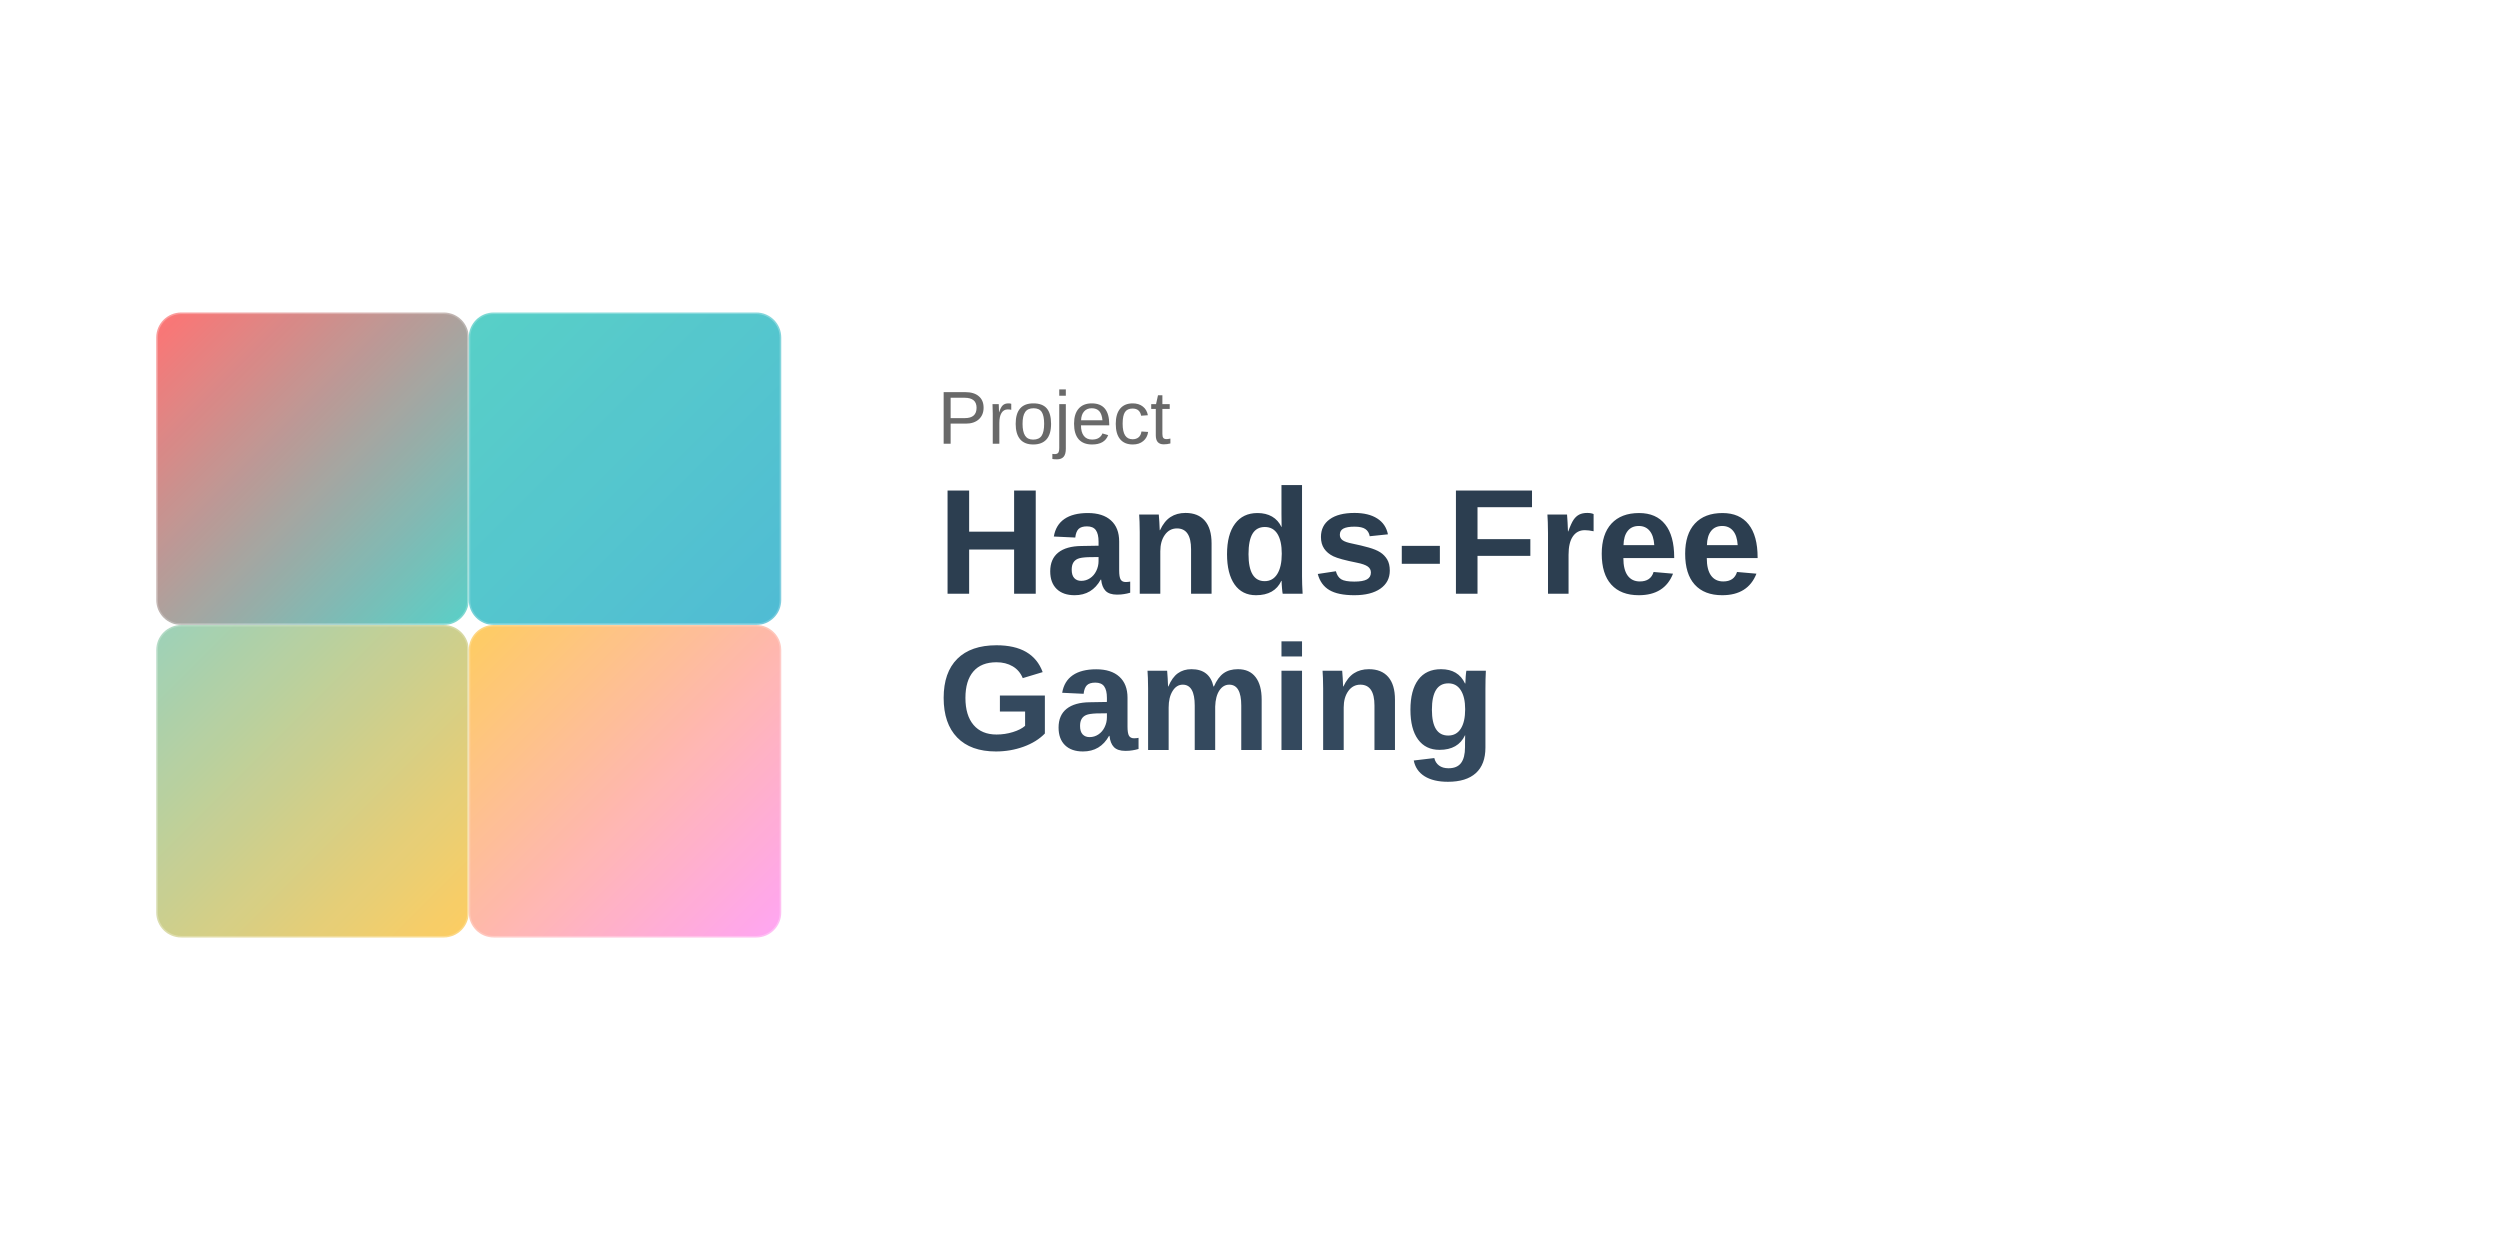
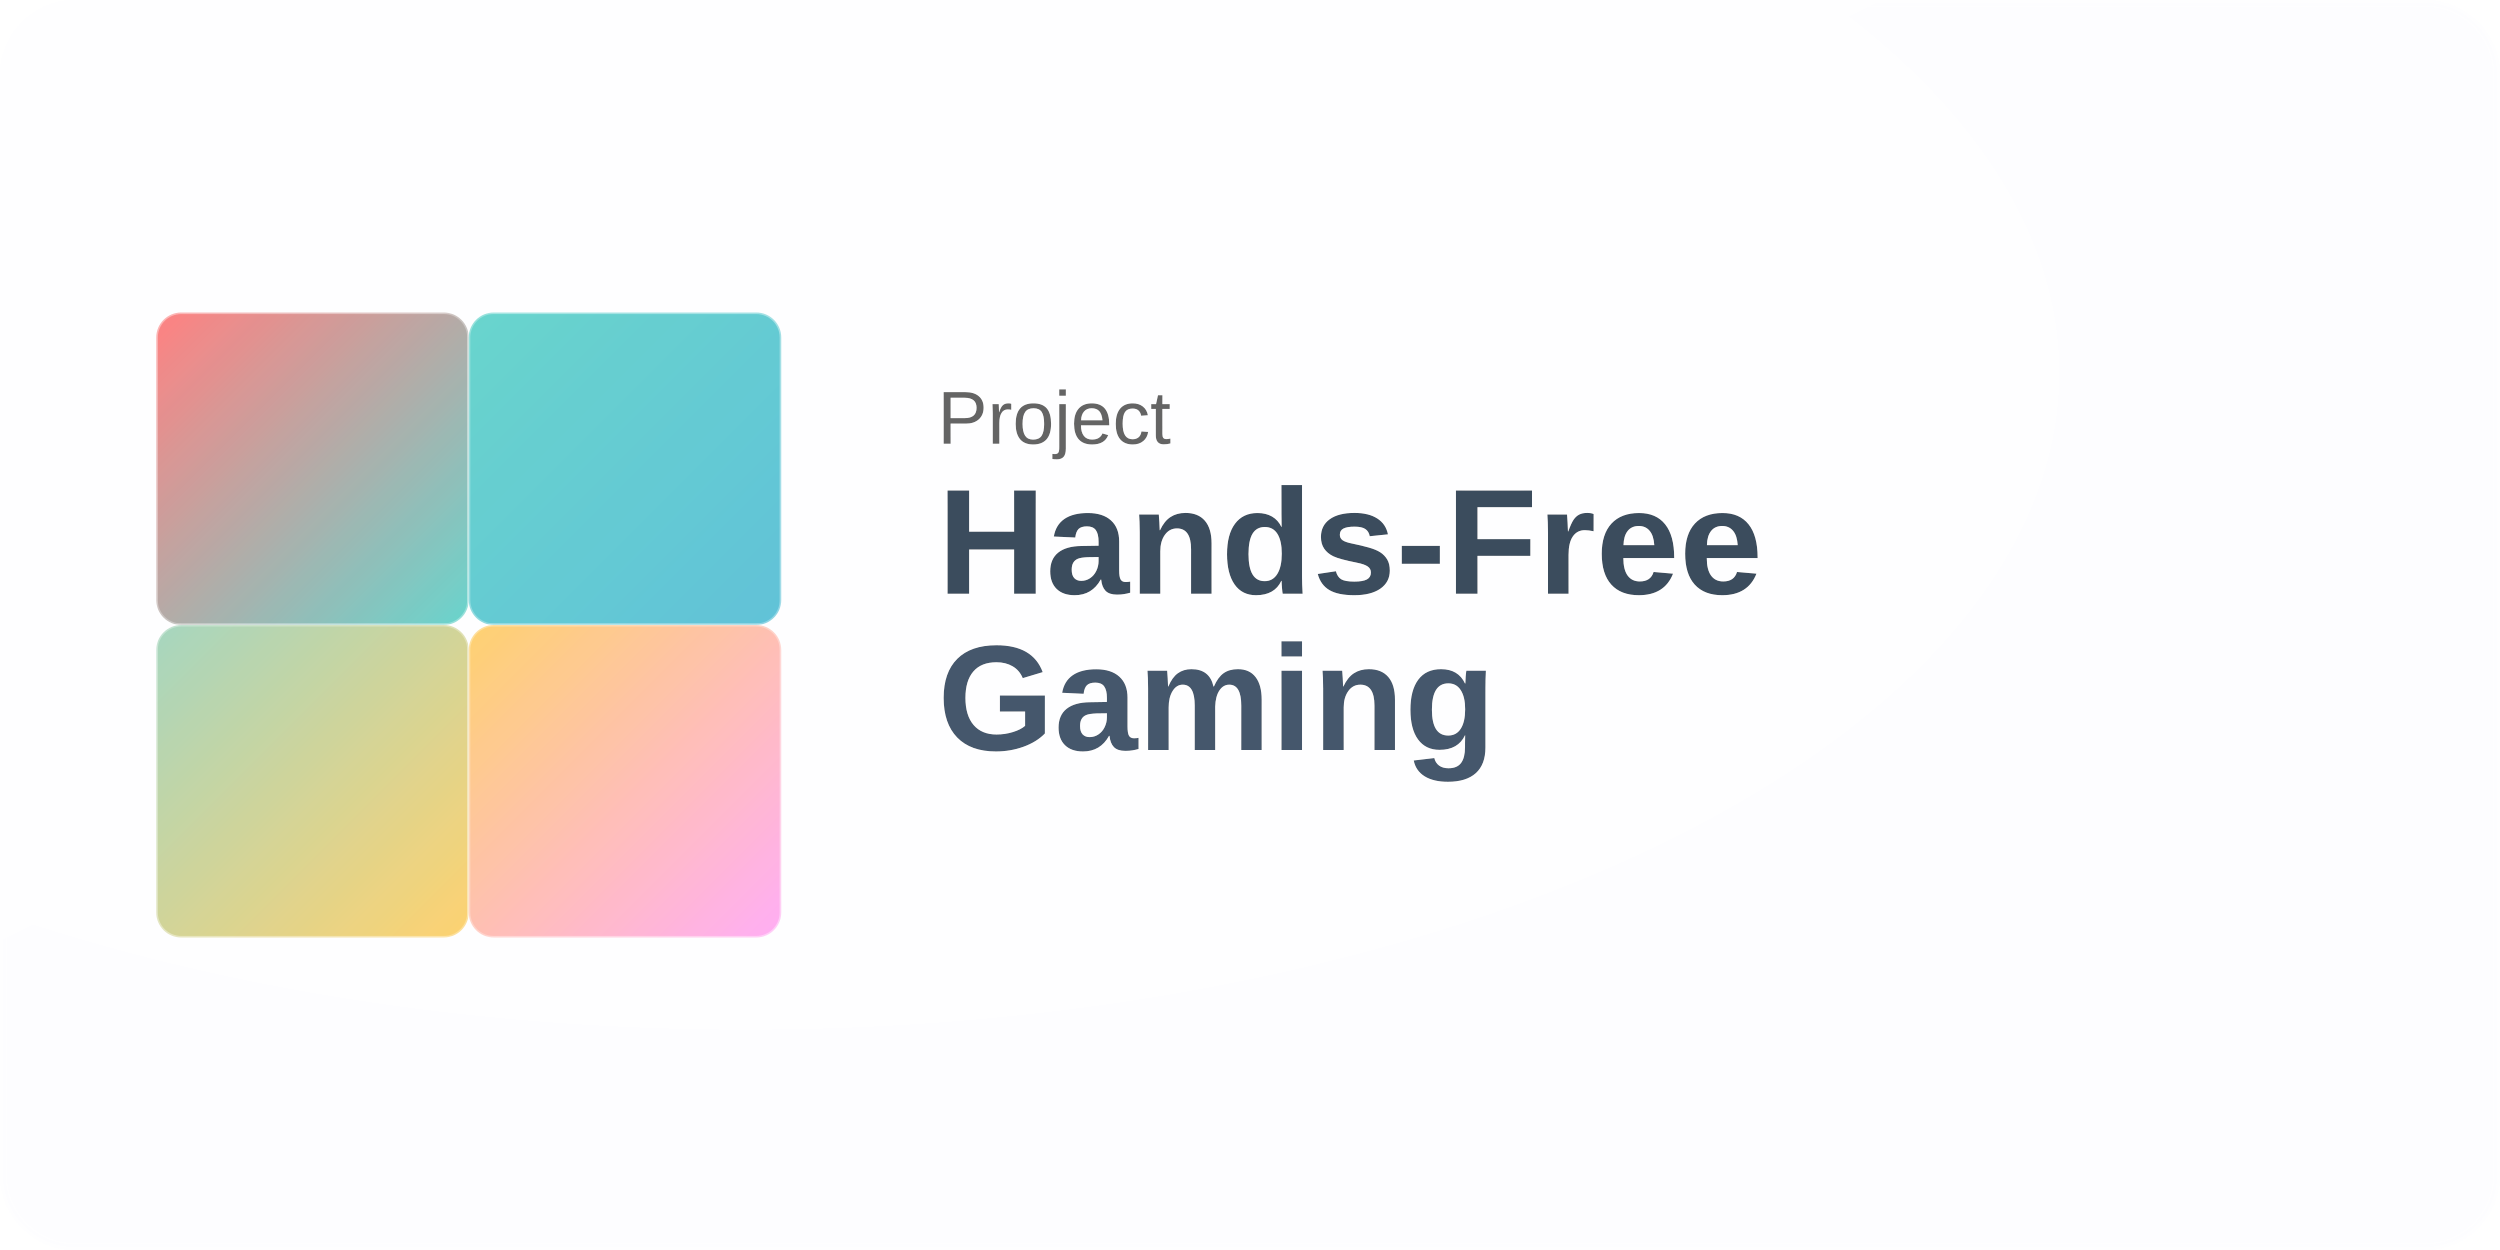
<svg xmlns="http://www.w3.org/2000/svg" width="800" height="400">
  <defs>
    <linearGradient id="animGrad1" x1="0%" y1="0%" x2="100%" y2="100%">
      <stop offset="0%" style="stop-color:#ff6b6b;stop-opacity:1">
        <animate attributeName="stop-color" values="#ff6b6b;#4ecdc4;#45b7d1;#ff6b6b" dur="6s" repeatCount="indefinite" />
      </stop>
      <stop offset="100%" style="stop-color:#4ecdc4;stop-opacity:1">
        <animate attributeName="stop-color" values="#4ecdc4;#45b7d1;#96ceb4;#4ecdc4" dur="6s" repeatCount="indefinite" />
      </stop>
    </linearGradient>
    <linearGradient id="animGrad2" x1="0%" y1="0%" x2="100%" y2="100%">
      <stop offset="0%" style="stop-color:#4ecdc4;stop-opacity:1">
        <animate attributeName="stop-color" values="#4ecdc4;#45b7d1;#ff9ff3;#4ecdc4" dur="6s" repeatCount="indefinite" />
      </stop>
      <stop offset="100%" style="stop-color:#45b7d1;stop-opacity:1">
        <animate attributeName="stop-color" values="#45b7d1;#ff9ff3;#feca57;#45b7d1" dur="6s" repeatCount="indefinite" />
      </stop>
    </linearGradient>
    <linearGradient id="animGrad3" x1="0%" y1="0%" x2="100%" y2="100%">
      <stop offset="0%" style="stop-color:#96ceb4;stop-opacity:1">
        <animate attributeName="stop-color" values="#96ceb4;#feca57;#ff6b6b;#96ceb4" dur="6s" repeatCount="indefinite" />
      </stop>
      <stop offset="100%" style="stop-color:#feca57;stop-opacity:1">
        <animate attributeName="stop-color" values="#feca57;#ff9ff3;#4ecdc4;#feca57" dur="6s" repeatCount="indefinite" />
      </stop>
    </linearGradient>
    <linearGradient id="animGrad4" x1="0%" y1="0%" x2="100%" y2="100%">
      <stop offset="0%" style="stop-color:#feca57;stop-opacity:1">
        <animate attributeName="stop-color" values="#feca57;#ff9ff3;#45b7d1;#feca57" dur="6s" repeatCount="indefinite" />
      </stop>
      <stop offset="100%" style="stop-color:#ff9ff3;stop-opacity:1">
        <animate attributeName="stop-color" values="#ff9ff3;#96ceb4;#ff6b6b;#ff9ff3" dur="6s" repeatCount="indefinite" />
      </stop>
    </linearGradient>
-     <linearGradient id="glassGrad" x1="0%" y1="0%" x2="100%" y2="100%">
-       <stop offset="0%" style="stop-color:rgba(255,255,255,0.2);stop-opacity:1" />
-       <stop offset="50%" style="stop-color:rgba(255,255,255,0.1);stop-opacity:1" />
-       <stop offset="100%" style="stop-color:rgba(255,255,255,0.05);stop-opacity:1" />
+     <linearGradient id="glassGrad1" x1="0%" y1="0%" x2="100%" y2="100%">
+       <stop offset="0%" style="stop-color:rgba(255,255,255,0.4);stop-opacity:1" />
+       <stop offset="50%" style="stop-color:rgba(255,255,255,0.2);stop-opacity:1" />
+       <stop offset="100%" style="stop-color:rgba(255,255,255,0.15);stop-opacity:1" />
    </linearGradient>
-     <path id="smokePath1" d="M0,50 Q200,20 400,50 T800,50" fill="none" stroke="rgba(255,255,255,0.15)" stroke-width="2" opacity="0.6">
-       <animateTransform attributeName="transform" type="translate" values="0,0; 50,10; 0,0; -30,5; 0,0" dur="12s" repeatCount="indefinite" />
-       <animate attributeName="opacity" values="0.3;0.7;0.3;0.5;0.3" dur="12s" repeatCount="indefinite" />
-     </path>
-     <path id="smokePath2" d="M0,150 Q300,120 600,150 T800,150" fill="none" stroke="rgba(255,255,255,0.12)" stroke-width="1.5" opacity="0.4">
-       <animateTransform attributeName="transform" type="translate" values="0,0; -40,15; 0,0; 60,-8; 0,0" dur="15s" repeatCount="indefinite" />
-       <animate attributeName="opacity" values="0.2;0.6;0.2;0.4;0.2" dur="15s" repeatCount="indefinite" />
-     </path>
-     <path id="smokePath3" d="M0,250 Q250,220 500,250 T800,250" fill="none" stroke="rgba(255,255,255,0.08)" stroke-width="1" opacity="0.5">
-       <animateTransform attributeName="transform" type="translate" values="0,0; 30,-12; 0,0; -50,18; 0,0" dur="18s" repeatCount="indefinite" />
-       <animate attributeName="opacity" values="0.1;0.5;0.1;0.3;0.1" dur="18s" repeatCount="indefinite" />
-     </path>
-     <path id="wave1" d="M0,300 Q200,280 400,300 T800,300" fill="none" stroke="rgba(255,255,255,0.1)" stroke-width="1.5" opacity="0.4">
-       <animateTransform attributeName="transform" type="translate" values="0,0; 70,5; 0,0; -40,10; 0,0" dur="20s" repeatCount="indefinite" />
-     </path>
-     <circle id="particle1" cx="100" cy="100" r="1.5" fill="rgba(255,255,255,0.3)" opacity="0.6">
-       <animateTransform attributeName="transform" type="translate" values="0,0; 200,50; 400,-30; 600,40; 800,0" dur="25s" repeatCount="indefinite" />
-       <animate attributeName="opacity" values="0.2;0.8;0.2;0.6;0.2" dur="25s" repeatCount="indefinite" />
-     </circle>
-     <circle id="particle2" cx="300" cy="200" r="1" fill="rgba(255,255,255,0.25)" opacity="0.4">
-       <animateTransform attributeName="transform" type="translate" values="0,0; -150,80; -300,-40; -450,60; -600,0" dur="30s" repeatCount="indefinite" />
-       <animate attributeName="opacity" values="0.1;0.6;0.1;0.4;0.1" dur="30s" repeatCount="indefinite" />
-     </circle>
+     <radialGradient id="glassRadial" cx="30%" cy="30%" r="70%">
+       <stop offset="0%" style="stop-color:rgba(255,255,255,0.45);stop-opacity:1" />
+       <stop offset="100%" style="stop-color:rgba(255,255,255,0.18);stop-opacity:1" />
+     </radialGradient>
    <filter id="blur" x="-50%" y="-50%" width="200%" height="200%">
-       <feGaussianBlur in="SourceGraphic" stdDeviation="1" />
+       <feGaussianBlur in="SourceGraphic" stdDeviation="1.5" />
+     </filter>
+     <filter id="backdropBlur" x="0%" y="0%" width="100%" height="100%">
+       <feGaussianBlur in="SourceGraphic" stdDeviation="8" />
+       <feColorMatrix values="1 0 0 0 0  0 1 0 0 0  0 0 1 0 0  0 0 0 0.15 0" />
    </filter>
  </defs>
-   <rect x="0" y="0" width="800" height="400" rx="20" ry="20" fill="rgba(255,255,255,0.08)" stroke="rgba(255,255,255,0.2)" stroke-width="1" />
-   <g opacity="0.7" filter="url(#blur)">
-     <use href="#smokePath1" />
-     <use href="#smokePath2" />
-     <use href="#smokePath3" />
-     <use href="#wave1" />
-     <use href="#particle1" />
-     <use href="#particle2" />
-   </g>
-   <rect x="0" y="0" width="800" height="400" rx="20" ry="20" fill="url(#glassGrad)" stroke="rgba(255,255,255,0.25)" stroke-width="1" />
-   <rect x="1" y="1" width="798" height="398" rx="19" ry="19" fill="none" stroke="rgba(255,255,255,0.3)" stroke-width="0.5" />
-   <ellipse cx="120" cy="80" rx="30" ry="18" fill="rgba(255,255,255,0.1)" stroke="rgba(255,255,255,0.15)" stroke-width="0.5" filter="url(#blur)">
-     <animateTransform attributeName="transform" type="translate" values="0,0; 20,10; 0,0; -15,5; 0,0" dur="8s" repeatCount="indefinite" />
-     <animate attributeName="opacity" values="0.3;0.6;0.3" dur="8s" repeatCount="indefinite" />
+   <rect x="0" y="0" width="800" height="400" rx="24" ry="24" fill="rgba(248,250,255,0.25)" stroke="none" />
+   <rect x="0" y="0" width="800" height="400" rx="24" ry="24" fill="url(#glassGrad1)" stroke="rgba(255,255,255,0.35)" stroke-width="2" />
+   <rect x="0" y="0" width="800" height="400" rx="24" ry="24" fill="url(#glassRadial)" stroke="none" filter="url(#blur)" />
+   <rect x="2" y="2" width="796" height="396" rx="22" ry="22" fill="none" stroke="rgba(255,255,255,0.4)" stroke-width="0.5" />
+   <ellipse cx="150" cy="80" rx="40" ry="25" fill="rgba(255,255,255,0.12)" stroke="rgba(255,255,255,0.2)" stroke-width="0.5" filter="url(#blur)">
+     <animate attributeName="opacity" values="0.3;0.6;0.3" dur="4s" repeatCount="indefinite" />
  </ellipse>
-   <ellipse cx="650" cy="300" rx="25" ry="15" fill="rgba(255,255,255,0.08)" stroke="rgba(255,255,255,0.12)" stroke-width="0.5" filter="url(#blur)">
-     <animateTransform attributeName="transform" type="translate" values="0,0; -25,15; 0,0; 30,-8; 0,0" dur="10s" repeatCount="indefinite" />
-     <animate attributeName="opacity" values="0.2;0.5;0.2" dur="10s" repeatCount="indefinite" />
+   <ellipse cx="650" cy="320" rx="35" ry="20" fill="rgba(255,255,255,0.08)" stroke="rgba(255,255,255,0.15)" stroke-width="0.5" filter="url(#blur)">
+     <animate attributeName="opacity" values="0.2;0.5;0.2" dur="5s" repeatCount="indefinite" />
  </ellipse>
  <g transform="translate(50, 100)">
-     <rect x="0" y="0" width="100" height="100" fill="url(#animGrad1)" rx="8" ry="8" stroke="rgba(255,255,255,0.2)" stroke-width="1" />
-     <rect x="100" y="0" width="100" height="100" fill="url(#animGrad2)" rx="8" ry="8" stroke="rgba(255,255,255,0.2)" stroke-width="1" />
-     <rect x="0" y="100" width="100" height="100" fill="url(#animGrad3)" rx="8" ry="8" stroke="rgba(255,255,255,0.2)" stroke-width="1" />
-     <rect x="100" y="100" width="100" height="100" fill="url(#animGrad4)" rx="8" ry="8" stroke="rgba(255,255,255,0.2)" stroke-width="1" />
-     <rect x="0" y="0" width="200" height="200" rx="8" ry="8" fill="rgba(255,255,255,0.06)" stroke="rgba(255,255,255,0.1)" stroke-width="1" />
+     <rect x="0" y="0" width="100" height="100" fill="url(#animGrad1)" rx="8" ry="8" stroke="rgba(255,255,255,0.3)" stroke-width="1" />
+     <rect x="100" y="0" width="100" height="100" fill="url(#animGrad2)" rx="8" ry="8" stroke="rgba(255,255,255,0.3)" stroke-width="1" />
+     <rect x="0" y="100" width="100" height="100" fill="url(#animGrad3)" rx="8" ry="8" stroke="rgba(255,255,255,0.3)" stroke-width="1" />
+     <rect x="100" y="100" width="100" height="100" fill="url(#animGrad4)" rx="8" ry="8" stroke="rgba(255,255,255,0.3)" stroke-width="1" />
+     <rect x="0" y="0" width="200" height="200" rx="8" ry="8" fill="rgba(255,255,255,0.08)" stroke="rgba(255,255,255,0.15)" stroke-width="1" />
  </g>
  <g transform="translate(300, 0)">
-     <rect x="-20" y="120" width="480" height="140" rx="12" ry="12" fill="rgba(255,255,255,0.05)" stroke="rgba(255,255,255,0.1)" stroke-width="1" filter="url(#blur)" />
-     <text x="0" y="142" font-family="Arial, sans-serif" font-size="24" font-weight="400" fill="#444" opacity="0.8">
+     <rect x="-20" y="120" width="480" height="140" rx="16" ry="16" fill="rgba(255,255,255,0.06)" stroke="rgba(255,255,255,0.12)" stroke-width="1" filter="url(#blur)" />
+     <text x="0" y="142" font-family="Arial, sans-serif" font-size="24" font-weight="400" fill="#444" opacity="0.9" filter="drop-shadow(0 1px 2px rgba(255,255,255,0.5))">
      Project
    </text>
-     <text x="0" y="190" font-family="Arial, sans-serif" font-size="48" font-weight="bold" fill="#2c3e50">
+     <text x="0" y="190" font-family="Arial, sans-serif" font-size="48" font-weight="bold" fill="#2c3e50" filter="drop-shadow(0 2px 4px rgba(255,255,255,0.3))">
      Hands-Free
      <animate attributeName="fill" values="#2c3e50;#e74c3c;#3498db;#2ecc71;#2c3e50" dur="8s" repeatCount="indefinite" />
    </text>
-     <text x="0" y="240" font-family="Arial, sans-serif" font-size="48" font-weight="bold" fill="#34495e">
+     <text x="0" y="240" font-family="Arial, sans-serif" font-size="48" font-weight="bold" fill="#34495e" filter="drop-shadow(0 2px 4px rgba(255,255,255,0.3))">
      Gaming
      <animate attributeName="fill" values="#34495e;#9b59b6;#f39c12;#1abc9c;#34495e" dur="8s" repeatCount="indefinite" />
    </text>
  </g>
+   <rect x="0" y="0" width="800" height="400" rx="24" ry="24" fill="rgba(255,255,255,0.08)" stroke="rgba(255,255,255,0.4)" stroke-width="1.5" />
</svg>
